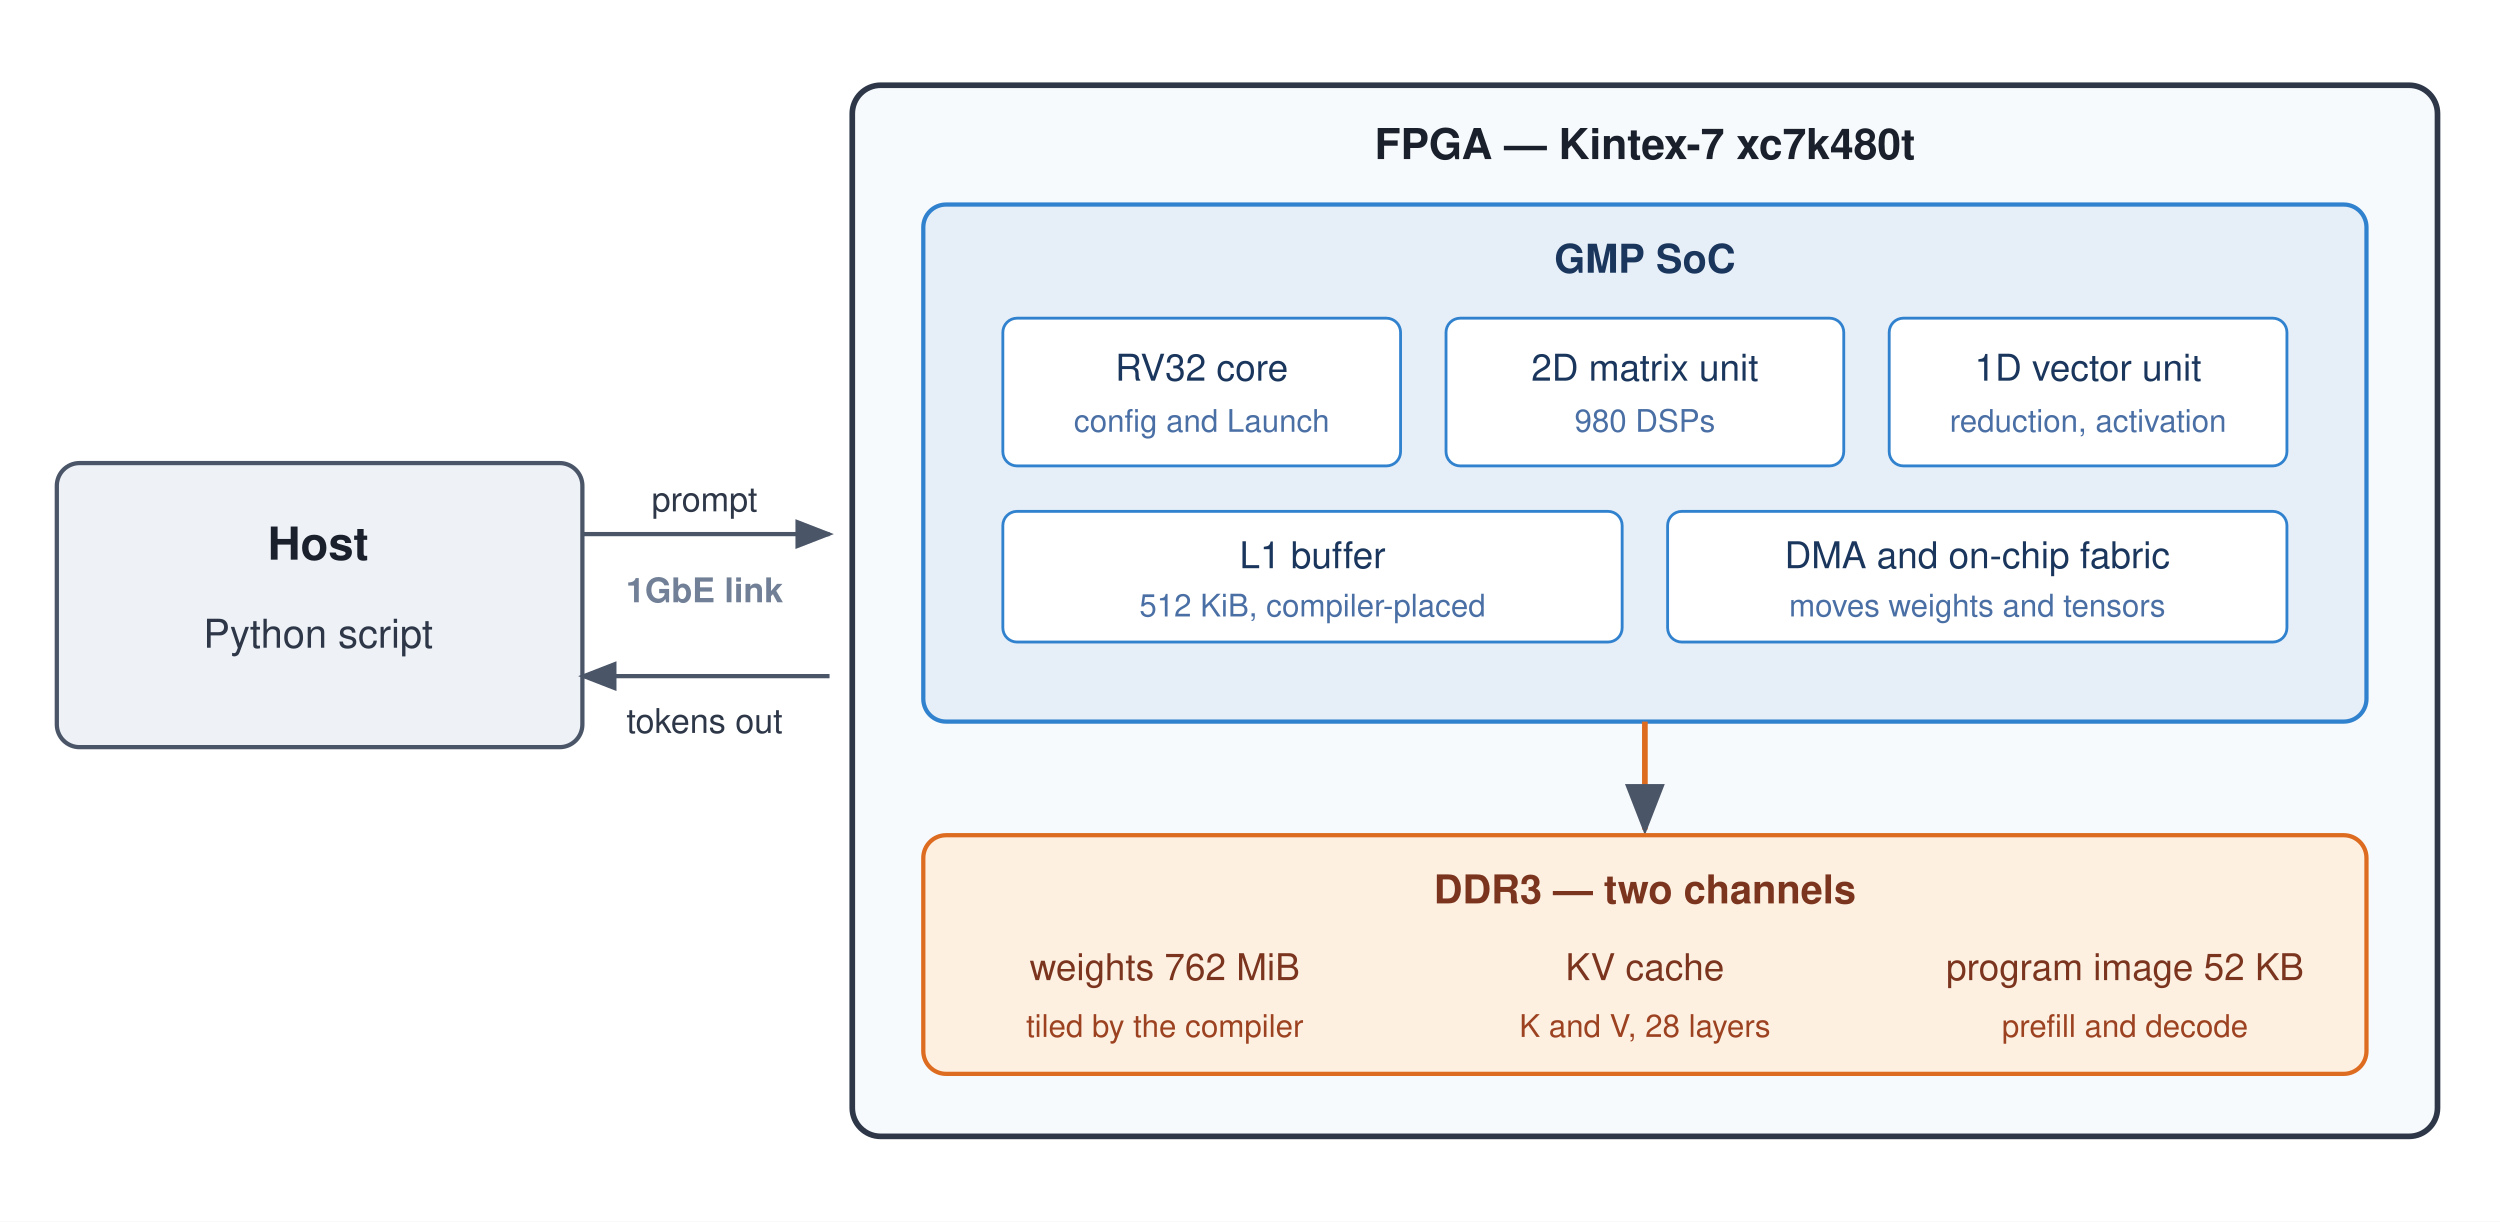
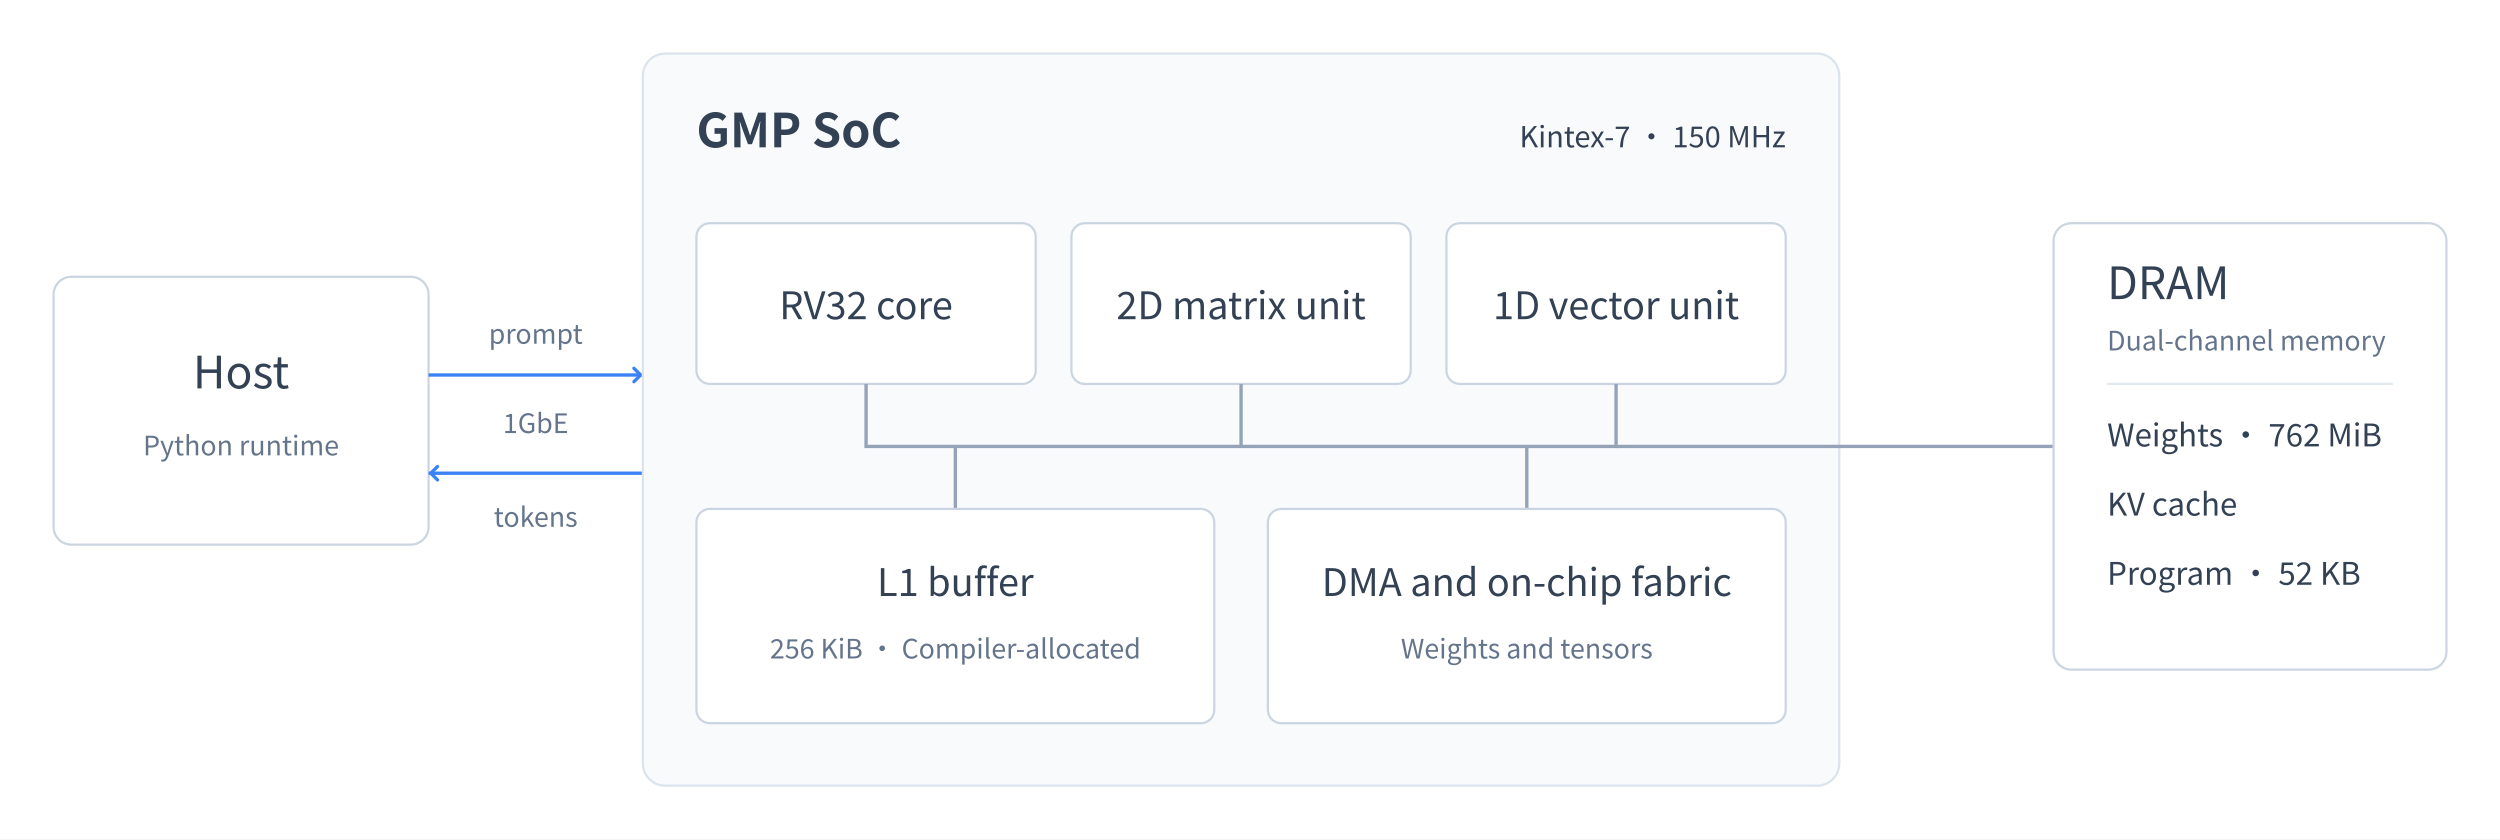
- <svg xmlns="http://www.w3.org/2000/svg" viewBox="0 0 880 430" width="880" font-family="-apple-system,BlinkMacSystemFont,'Segoe UI',Helvetica,Arial,sans-serif">
-   <rect x="0" y="0" width="880" height="430" fill="#ffffff" />
-   <rect x="20" y="163" width="185" height="100" rx="8" fill="#eef2f7" stroke="#4a5568" stroke-width="1.5" />
-   <text x="112" y="197" text-anchor="middle" font-size="16" font-weight="600" fill="#1a202c">Host</text>
-   <text x="112" y="228" text-anchor="middle" font-size="14" fill="#2d3748">Python script</text>
+ <svg xmlns="http://www.w3.org/2000/svg" width="1120" height="376" viewBox="0 0 1120 376" fill="none" role="img" aria-labelledby="title desc">
  <defs>
-     <marker id="a" markerWidth="9" markerHeight="7" refX="8" refY="3.5" orient="auto">
-       <polygon points="0 0, 9 3.5, 0 7" fill="#4a5568" />
+     <marker id="arrow" markerWidth="8" markerHeight="8" refX="6" refY="4" orient="auto-start-reverse" markerUnits="userSpaceOnUse">
+       <path d="M2 1L5 4L2 7" stroke="#3b82f6" stroke-width="1.5" stroke-linecap="round" stroke-linejoin="round" />
    </marker>
  </defs>
-   <line x1="205" y1="188" x2="292" y2="188" stroke="#4a5568" stroke-width="1.5" marker-end="url(#a)" />
-   <text x="248" y="180" text-anchor="middle" font-size="12" fill="#2d3748">prompt</text>
-   <line x1="292" y1="238" x2="205" y2="238" stroke="#4a5568" stroke-width="1.5" marker-end="url(#a)" />
-   <text x="248" y="258" text-anchor="middle" font-size="12" fill="#2d3748">tokens out</text>
-   <text x="248" y="212" text-anchor="middle" font-size="12" font-weight="600" fill="#718096">1GbE link</text>
-   <rect x="300" y="30" width="558" height="370" rx="10" fill="#f7fafc" stroke="#2d3748" stroke-width="2" />
-   <text x="579" y="56" text-anchor="middle" font-size="15" font-weight="600" fill="#1a202c">FPGA — Kintex-7 xc7k480t</text>
-   <rect x="325" y="72" width="508" height="182" rx="8" fill="#e6eef8" stroke="#3182ce" stroke-width="1.5" />
-   <text x="579" y="96" text-anchor="middle" font-size="14" font-weight="600" fill="#1a365d">GMP SoC</text>
-   <rect x="353" y="112" width="140" height="52" rx="5" fill="#ffffff" stroke="#3182ce" stroke-width="1" />
-   <text x="423" y="134" text-anchor="middle" font-size="13" fill="#1a365d">RV32 core</text>
-   <text x="423" y="152" text-anchor="middle" font-size="11" fill="#4a6fa5">config and Launch</text>
-   <rect x="509" y="112" width="140" height="52" rx="5" fill="#ffffff" stroke="#3182ce" stroke-width="1" />
-   <text x="579" y="134" text-anchor="middle" font-size="13" fill="#1a365d">2D matrix unit</text>
-   <text x="579" y="152" text-anchor="middle" font-size="11" fill="#4a6fa5">980 DSPs</text>
-   <rect x="665" y="112" width="140" height="52" rx="5" fill="#ffffff" stroke="#3182ce" stroke-width="1" />
-   <text x="735" y="134" text-anchor="middle" font-size="13" fill="#1a365d">1D vector unit</text>
-   <text x="735" y="152" text-anchor="middle" font-size="11" fill="#4a6fa5">reduction, activation</text>
-   <rect x="353" y="180" width="218" height="46" rx="5" fill="#ffffff" stroke="#3182ce" stroke-width="1" />
-   <text x="462" y="200" text-anchor="middle" font-size="13" fill="#1a365d">L1 buffer</text>
-   <text x="462" y="217" text-anchor="middle" font-size="11" fill="#4a6fa5">512 KiB, compiler-placed</text>
-   <rect x="587" y="180" width="218" height="46" rx="5" fill="#ffffff" stroke="#3182ce" stroke-width="1" />
-   <text x="696" y="200" text-anchor="middle" font-size="13" fill="#1a365d">DMA and on-chip fabric</text>
-   <text x="696" y="217" text-anchor="middle" font-size="11" fill="#4a6fa5">moves weights and tensors</text>
-   <line x1="579" y1="254" x2="579" y2="292" stroke="#dd6b20" stroke-width="2" marker-end="url(#a)" />
-   <rect x="325" y="294" width="508" height="84" rx="8" fill="#fdf0e1" stroke="#dd6b20" stroke-width="1.5" />
-   <text x="579" y="318" text-anchor="middle" font-size="14" font-weight="600" fill="#7b341e">DDR3 — two channels</text>
-   <text x="410" y="345" text-anchor="middle" font-size="13" fill="#7b341e">weights 762 MiB</text>
-   <text x="579" y="345" text-anchor="middle" font-size="13" fill="#7b341e">KV cache</text>
-   <text x="748" y="345" text-anchor="middle" font-size="13" fill="#7b341e">program image 52 KB</text>
-   <text x="410" y="365" text-anchor="middle" font-size="11" fill="#9c4221">tiled by the compiler</text>
-   <text x="579" y="365" text-anchor="middle" font-size="11" fill="#9c4221">K and V, 28 layers</text>
-   <text x="748" y="365" text-anchor="middle" font-size="11" fill="#9c4221">prefill and decode</text>
+   <style>
+     text { font-family: -apple-system, BlinkMacSystemFont, 'Segoe UI', 'Noto Sans CJK SC', 'Microsoft YaHei', sans-serif; fill: #334155; }
+     .module { font-size: 17px; font-weight: 500; text-anchor: middle; }
+     .detail { font-size: 12px; fill: #64748b; }
+   </style>
+   <rect width="1120" height="376" fill="#ffffff" />
+   <rect x="24" y="124" width="168" height="120" rx="8" fill="#ffffff" stroke="#cbd5e1" />
+   <text x="108" y="174" text-anchor="middle" font-size="20" font-weight="500">Host</text>
+   <text x="108" y="204" text-anchor="middle" class="detail">Python runtime</text>
+   <path d="M192 168H288" stroke="#3b82f6" stroke-width="1.5" marker-end="url(#arrow)" />
+   <path d="M288 212H192" stroke="#3b82f6" stroke-width="1.5" marker-end="url(#arrow)" />
+   <text x="240" y="154" text-anchor="middle" class="detail">prompt</text>
+   <text x="240" y="194" text-anchor="middle" class="detail">1GbE</text>
+   <text x="240" y="236" text-anchor="middle" class="detail">tokens</text>
+   <rect x="288" y="24" width="536" height="328" rx="10" fill="#f8fafc" stroke="#dbe3ec" />
+   <text x="312" y="66" font-size="21" font-weight="600">GMP SoC</text>
+   <text x="800" y="66" text-anchor="end" font-size="13" fill="#64748b">Kintex-7 · 150 MHz</text>
+   <rect x="312" y="100" width="152" height="72" rx="6" fill="#ffffff" stroke="#cbd5e1" />
+   <text x="388" y="143" class="module">RV32 core</text>
+   <rect x="480" y="100" width="152" height="72" rx="6" fill="#ffffff" stroke="#cbd5e1" />
+   <text x="556" y="143" class="module">2D matrix unit</text>
+   <rect x="648" y="100" width="152" height="72" rx="6" fill="#ffffff" stroke="#cbd5e1" />
+   <text x="724" y="143" class="module">1D vector unit</text>
+   <path d="M388 172V200H724V172M556 172V200M428 200V228M684 200V228" stroke="#94a3b8" stroke-width="1.5" />
+   <rect x="312" y="228" width="232" height="96" rx="6" fill="#ffffff" stroke="#cbd5e1" />
+   <text x="428" y="267" class="module">L1 buffer</text>
+   <text x="428" y="295" text-anchor="middle" class="detail">256 KiB · Compiler-allocated</text>
+   <rect x="568" y="228" width="232" height="96" rx="6" fill="#ffffff" stroke="#cbd5e1" />
+   <text x="684" y="267" class="module">DMA and on-chip fabric</text>
+   <text x="684" y="295" text-anchor="middle" class="detail">Weights and tensors</text>
+   <line x1="724" y1="200" x2="920" y2="200" stroke="#94a3b8" stroke-width="1.5" />
+   <rect x="920" y="100" width="176" height="200" rx="8" fill="#ffffff" stroke="#cbd5e1" />
+   <text x="944" y="134" font-size="20" font-weight="500">DRAM</text>
+   <text x="944" y="157" class="detail">Dual-channel memory</text>
+   <path d="M944 172H1072" stroke="#e2e8f0" />
+   <text x="944" y="200" font-size="14">Weights · 762 MiB</text>
+   <text x="944" y="231" font-size="14">KV cache</text>
+   <text x="944" y="262" font-size="14">Program · 52 KB</text>
</svg>
